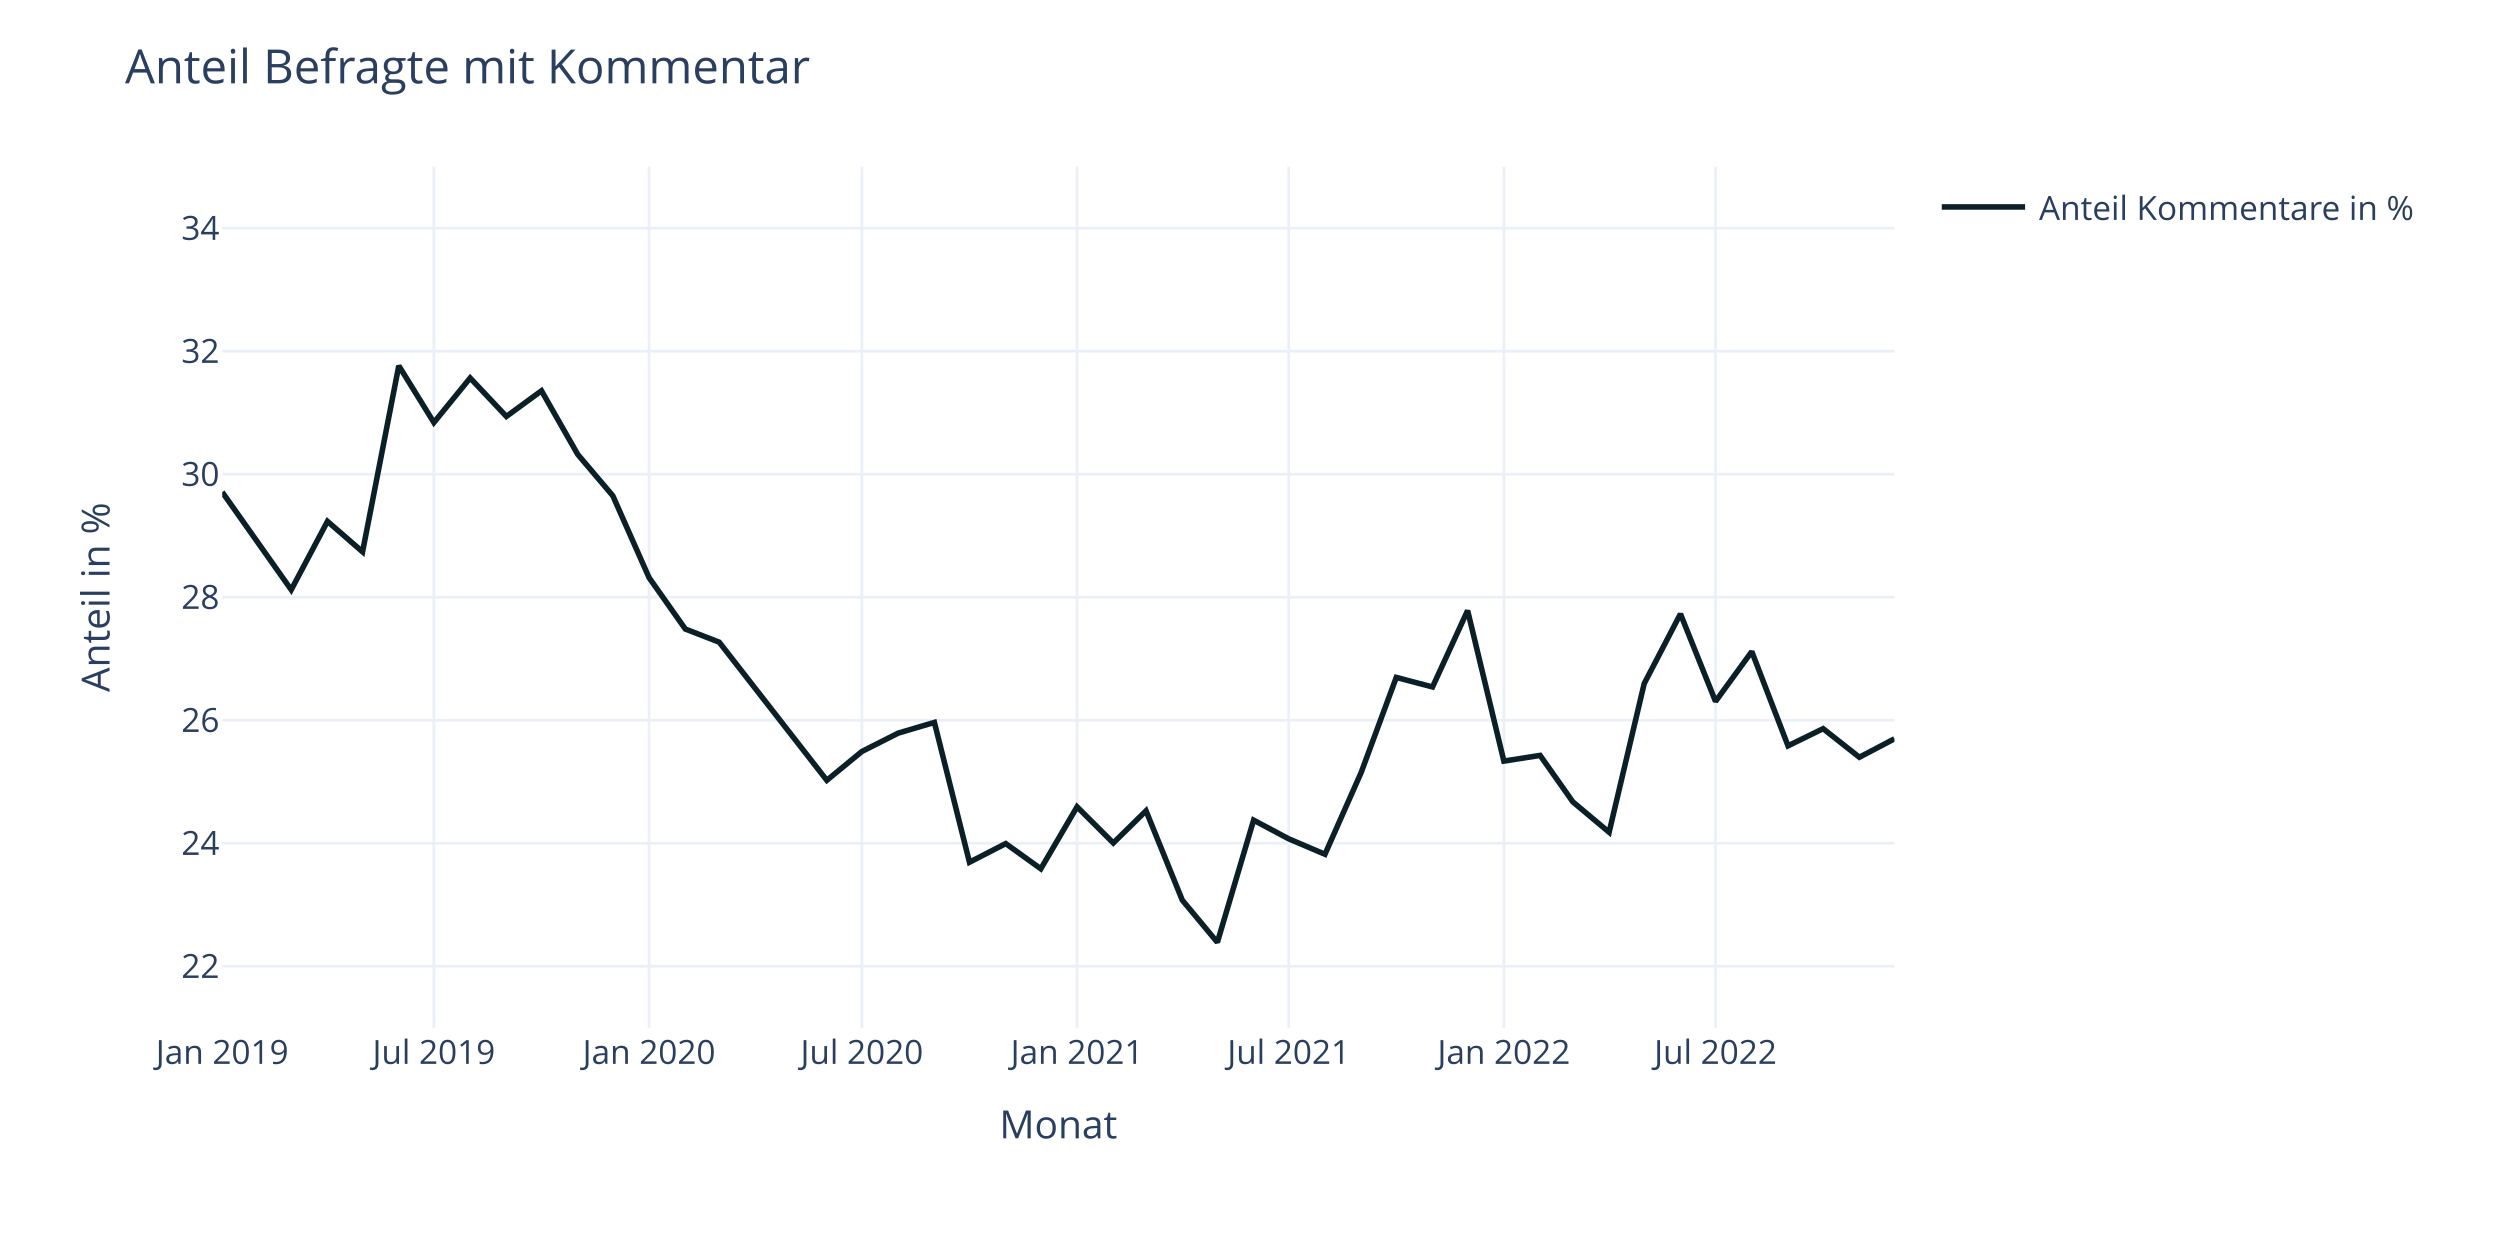
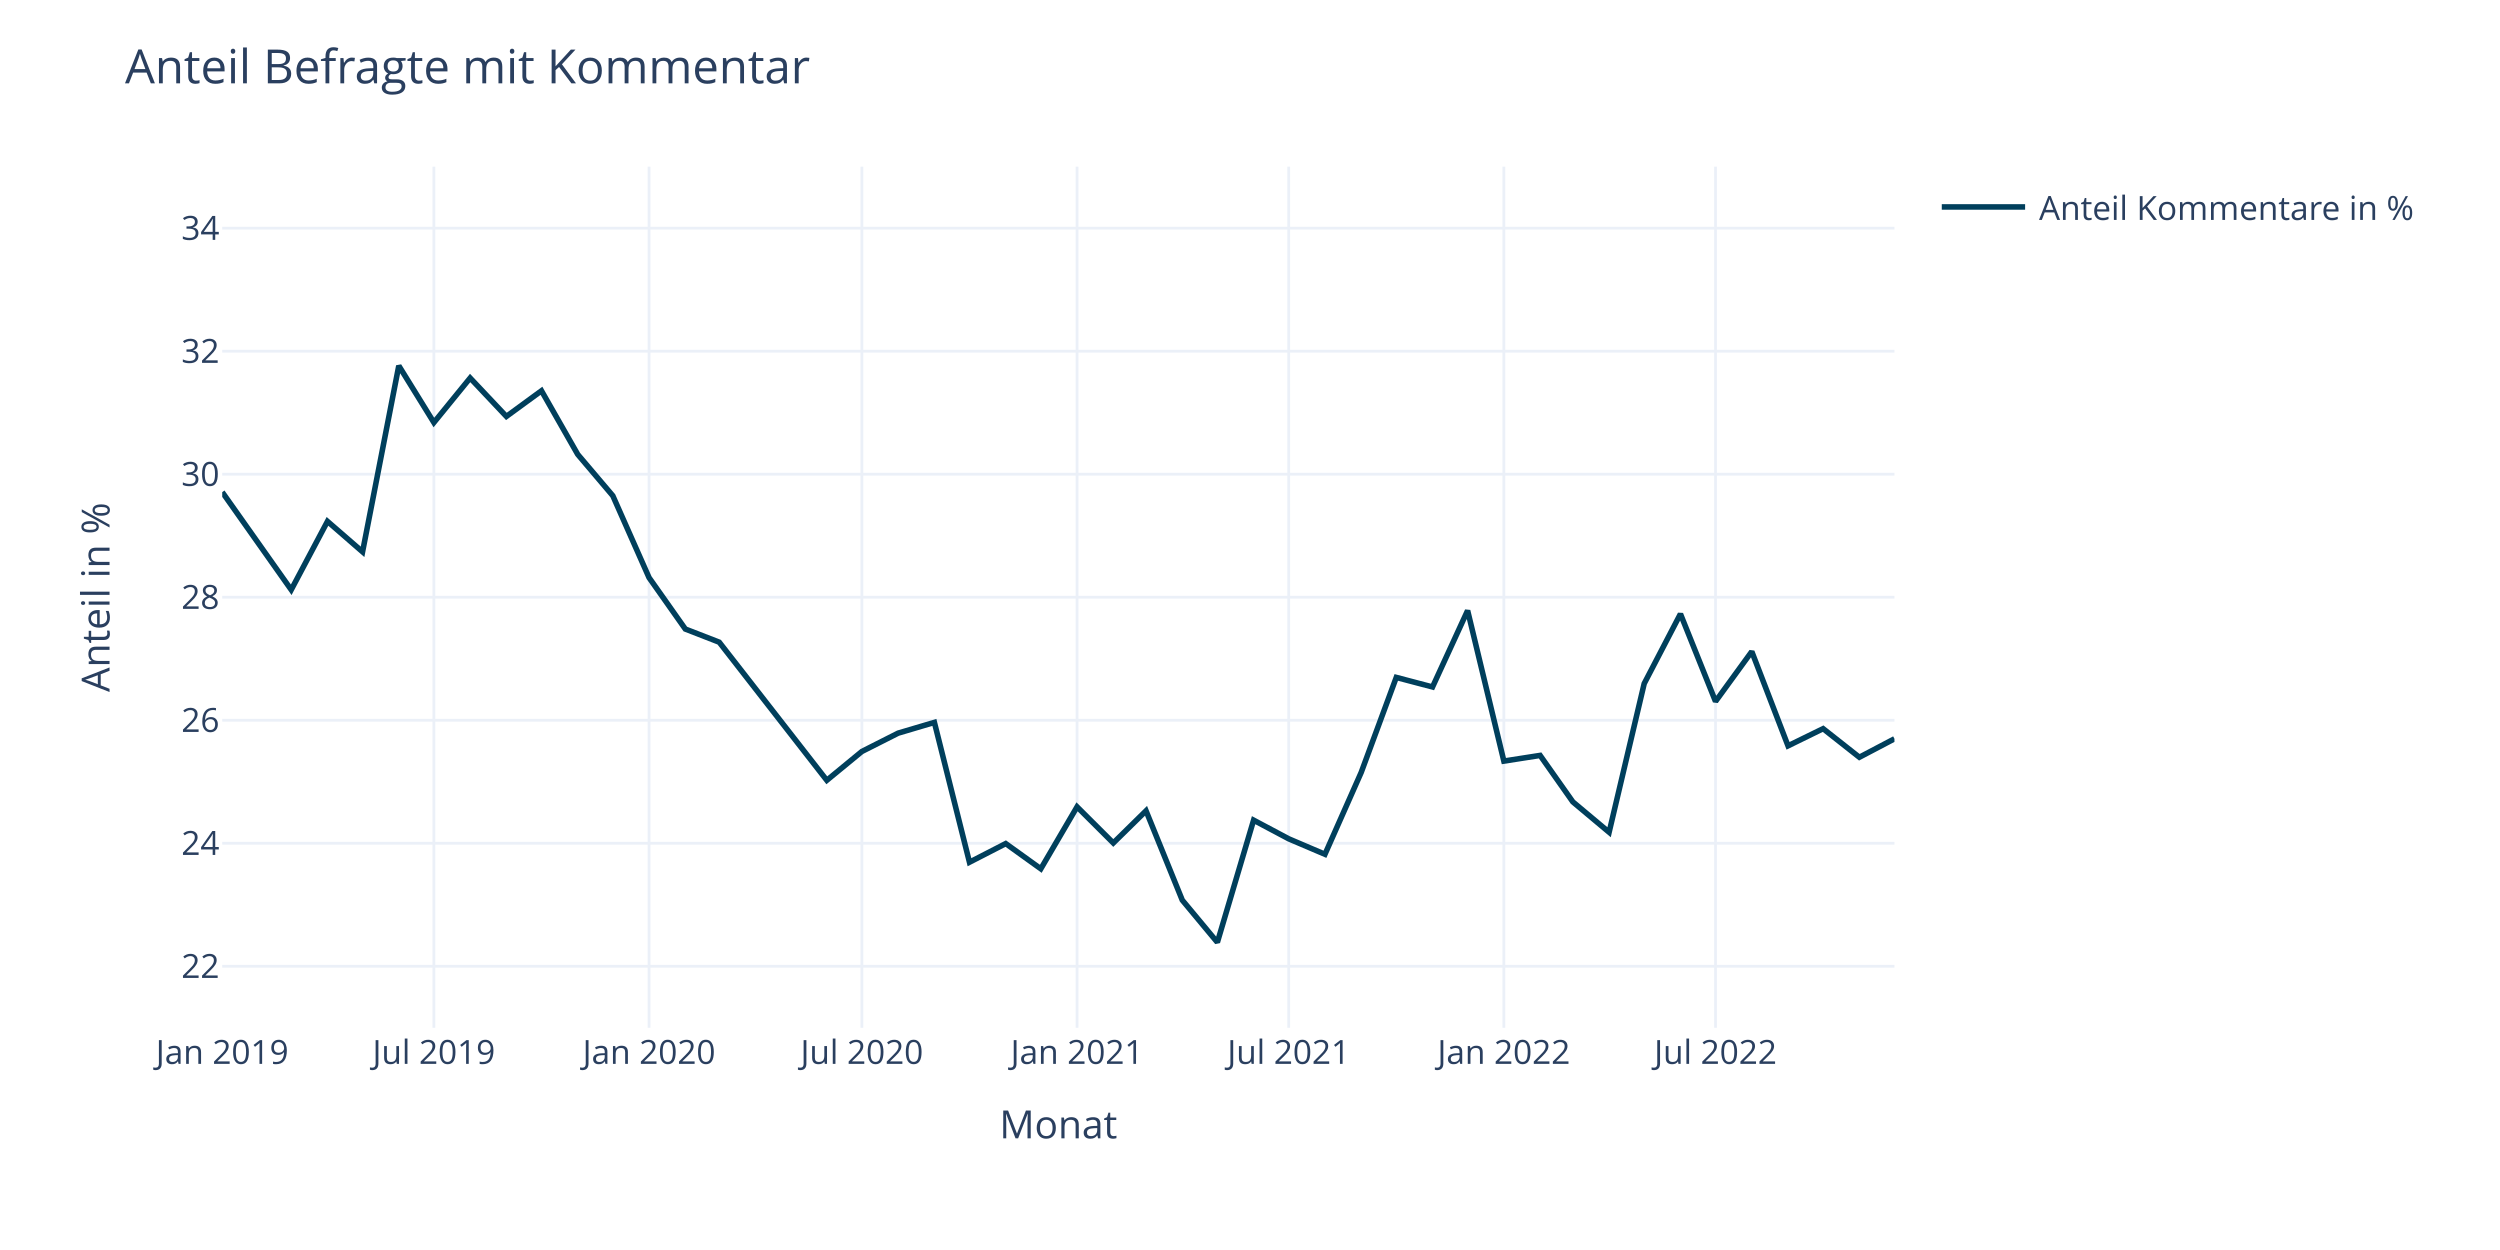
<svg xmlns="http://www.w3.org/2000/svg" class="main-svg" width="900" height="450" style="" viewBox="0 0 900 450">
  <rect x="0" y="0" width="900" height="450" style="fill: rgb(255, 255, 255); fill-opacity: 1;" />
-   <defs id="defs-093149">
+   <defs id="defs-c2dbc7">
    <g class="clips">
-       <clipPath id="clip093149xyplot" class="plotclip">
+       <clipPath id="clipc2dbc7xyplot" class="plotclip">
        <rect width="602" height="310" />
      </clipPath>
-       <clipPath class="axesclip" id="clip093149x">
+       <clipPath class="axesclip" id="clipc2dbc7x">
        <rect x="80" y="0" width="602" height="450" />
      </clipPath>
-       <clipPath class="axesclip" id="clip093149y">
+       <clipPath class="axesclip" id="clipc2dbc7y">
        <rect x="0" y="60" width="900" height="310" />
      </clipPath>
-       <clipPath class="axesclip" id="clip093149xy">
+       <clipPath class="axesclip" id="clipc2dbc7xy">
        <rect x="80" y="60" width="602" height="310" />
      </clipPath>
    </g>
    <g class="gradients" />
    <g class="patterns" />
  </defs>
  <g class="bglayer" />
  <g class="layer-below">
    <g class="imagelayer" />
    <g class="shapelayer" />
  </g>
  <g class="cartesianlayer">
    <g class="subplot xy">
      <g class="layer-subplot">
        <g class="shapelayer" />
        <g class="imagelayer" />
      </g>
      <g class="minor-gridlayer">
        <g class="x" />
        <g class="y" />
      </g>
      <g class="gridlayer">
        <g class="x">
          <path class="xgrid crisp" transform="translate(156.2,0)" d="M0,60v310" style="stroke: rgb(235, 240, 248); stroke-opacity: 1; stroke-width: 1px;" />
          <path class="xgrid crisp" transform="translate(233.66,0)" d="M0,60v310" style="stroke: rgb(235, 240, 248); stroke-opacity: 1; stroke-width: 1px;" />
          <path class="xgrid crisp" transform="translate(310.28,0)" d="M0,60v310" style="stroke: rgb(235, 240, 248); stroke-opacity: 1; stroke-width: 1px;" />
          <path class="xgrid crisp" transform="translate(387.74,0)" d="M0,60v310" style="stroke: rgb(235, 240, 248); stroke-opacity: 1; stroke-width: 1px;" />
          <path class="xgrid crisp" transform="translate(463.93,0)" d="M0,60v310" style="stroke: rgb(235, 240, 248); stroke-opacity: 1; stroke-width: 1px;" />
          <path class="xgrid crisp" transform="translate(541.39,0)" d="M0,60v310" style="stroke: rgb(235, 240, 248); stroke-opacity: 1; stroke-width: 1px;" />
          <path class="xgrid crisp" transform="translate(617.59,0)" d="M0,60v310" style="stroke: rgb(235, 240, 248); stroke-opacity: 1; stroke-width: 1px;" />
        </g>
        <g class="y">
          <path class="ygrid crisp" transform="translate(0,347.86)" d="M80,0h602" style="stroke: rgb(235, 240, 248); stroke-opacity: 1; stroke-width: 1px;" />
          <path class="ygrid crisp" transform="translate(0,303.57)" d="M80,0h602" style="stroke: rgb(235, 240, 248); stroke-opacity: 1; stroke-width: 1px;" />
          <path class="ygrid crisp" transform="translate(0,259.29)" d="M80,0h602" style="stroke: rgb(235, 240, 248); stroke-opacity: 1; stroke-width: 1px;" />
          <path class="ygrid crisp" transform="translate(0,215)" d="M80,0h602" style="stroke: rgb(235, 240, 248); stroke-opacity: 1; stroke-width: 1px;" />
          <path class="ygrid crisp" transform="translate(0,170.71)" d="M80,0h602" style="stroke: rgb(235, 240, 248); stroke-opacity: 1; stroke-width: 1px;" />
          <path class="ygrid crisp" transform="translate(0,126.43)" d="M80,0h602" style="stroke: rgb(235, 240, 248); stroke-opacity: 1; stroke-width: 1px;" />
          <path class="ygrid crisp" transform="translate(0,82.14)" d="M80,0h602" style="stroke: rgb(235, 240, 248); stroke-opacity: 1; stroke-width: 1px;" />
        </g>
      </g>
      <g class="zerolinelayer" />
      <path class="xlines-below" />
      <path class="ylines-below" />
      <g class="overlines-below" />
      <g class="xaxislayer-below" />
      <g class="yaxislayer-below" />
      <g class="overaxes-below" />
-       <g class="plot" transform="translate(80,60)" clip-path="url(#clip093149xyplot)">
+       <g class="plot" transform="translate(80,60)" clip-path="url(#clipc2dbc7xyplot)">
        <g class="scatterlayer mlayer">
-           <g class="trace scatter traceb83b02" style="stroke-miterlimit: 2; opacity: 1;">
+           <g class="trace scatter traceaa7d41" style="stroke-miterlimit: 2; opacity: 1;">
            <g class="fills" />
            <g class="errorbars" />
            <g class="lines">
-               <path class="js-line" d="M0,117.16L24.84,152.32L37.89,127.69L50.52,138.66L63.57,71.68L76.2,92.11L89.25,76.08L102.3,89.91L114.93,80.68L127.98,103.58L140.61,118.47L153.66,147.95L166.71,166.45L178.92,171.19L217.65,220.91L230.28,210.53L243.33,203.93L256.38,200.06L269.01,250.4L282.06,243.69L294.69,252.77L307.74,230.46L320.79,243.47L332.57,231.89L345.62,264.05L358.25,279.24L371.3,235.26L383.93,241.97L396.98,247.54L410.03,218.07L422.66,183.87L435.71,187.31L448.34,159.8L461.39,213.99L474.44,211.95L486.23,228.68L499.28,239.61L511.91,186.09L524.96,161.01L537.59,192.51L550.64,174.56L563.69,208.5L576.32,202.32L589.37,212.61L602,205.97" style="vector-effect: non-scaling-stroke; fill: none; stroke: rgb(11, 31, 38); stroke-opacity: 1; stroke-width: 2px; opacity: 1;" />
+               <path class="js-line" d="M0,117.16L24.84,152.32L37.89,127.69L50.52,138.66L63.57,71.68L76.2,92.11L89.25,76.08L102.3,89.91L114.93,80.68L127.98,103.58L140.61,118.47L153.66,147.95L166.71,166.45L178.92,171.19L217.65,220.91L230.28,210.53L243.33,203.93L256.38,200.06L269.01,250.4L282.06,243.69L294.69,252.77L307.74,230.46L320.79,243.47L332.57,231.89L345.62,264.05L358.25,279.24L371.3,235.26L383.93,241.97L396.98,247.54L410.03,218.07L422.66,183.87L435.71,187.31L448.34,159.8L461.39,213.99L474.44,211.95L486.23,228.68L499.28,239.61L511.91,186.09L524.96,161.01L537.59,192.51L550.64,174.56L563.69,208.5L576.32,202.32L589.37,212.61L602,205.97" style="vector-effect: non-scaling-stroke; fill: none; stroke: rgb(0, 63, 92); stroke-opacity: 1; stroke-width: 2px; opacity: 1;" />
            </g>
            <g class="points" />
            <g class="text" />
          </g>
        </g>
      </g>
      <g class="overplot" />
      <path class="xlines-above crisp" d="M0,0" style="fill: none;" />
      <path class="ylines-above crisp" d="M0,0" style="fill: none;" />
      <g class="overlines-above" />
      <g class="xaxislayer-above">
        <g class="xtick">
          <text text-anchor="middle" x="0" y="383" transform="translate(80,0)" style="font-family: 'Open Sans', verdana, arial, sans-serif; font-size: 12px; fill: rgb(42, 63, 95); fill-opacity: 1; white-space: pre; opacity: 1;">Jan 2019</text>
        </g>
        <g class="xtick">
          <text text-anchor="middle" x="0" y="383" style="font-family: 'Open Sans', verdana, arial, sans-serif; font-size: 12px; fill: rgb(42, 63, 95); fill-opacity: 1; white-space: pre; opacity: 1;" transform="translate(156.2,0)">Jul 2019</text>
        </g>
        <g class="xtick">
          <text text-anchor="middle" x="0" y="383" style="font-family: 'Open Sans', verdana, arial, sans-serif; font-size: 12px; fill: rgb(42, 63, 95); fill-opacity: 1; white-space: pre; opacity: 1;" transform="translate(233.66,0)">Jan 2020</text>
        </g>
        <g class="xtick">
          <text text-anchor="middle" x="0" y="383" style="font-family: 'Open Sans', verdana, arial, sans-serif; font-size: 12px; fill: rgb(42, 63, 95); fill-opacity: 1; white-space: pre; opacity: 1;" transform="translate(310.28,0)">Jul 2020</text>
        </g>
        <g class="xtick">
          <text text-anchor="middle" x="0" y="383" style="font-family: 'Open Sans', verdana, arial, sans-serif; font-size: 12px; fill: rgb(42, 63, 95); fill-opacity: 1; white-space: pre; opacity: 1;" transform="translate(387.74,0)">Jan 2021</text>
        </g>
        <g class="xtick">
          <text text-anchor="middle" x="0" y="383" style="font-family: 'Open Sans', verdana, arial, sans-serif; font-size: 12px; fill: rgb(42, 63, 95); fill-opacity: 1; white-space: pre; opacity: 1;" transform="translate(463.93,0)">Jul 2021</text>
        </g>
        <g class="xtick">
          <text text-anchor="middle" x="0" y="383" style="font-family: 'Open Sans', verdana, arial, sans-serif; font-size: 12px; fill: rgb(42, 63, 95); fill-opacity: 1; white-space: pre; opacity: 1;" transform="translate(541.39,0)">Jan 2022</text>
        </g>
        <g class="xtick">
          <text text-anchor="middle" x="0" y="383" style="font-family: 'Open Sans', verdana, arial, sans-serif; font-size: 12px; fill: rgb(42, 63, 95); fill-opacity: 1; white-space: pre; opacity: 1;" transform="translate(617.59,0)">Jul 2022</text>
        </g>
      </g>
      <g class="yaxislayer-above">
        <g class="ytick">
          <text text-anchor="end" x="79" y="4.2" transform="translate(0,347.86)" style="font-family: 'Open Sans', verdana, arial, sans-serif; font-size: 12px; fill: rgb(42, 63, 95); fill-opacity: 1; white-space: pre; opacity: 1;">22</text>
        </g>
        <g class="ytick">
          <text text-anchor="end" x="79" y="4.2" style="font-family: 'Open Sans', verdana, arial, sans-serif; font-size: 12px; fill: rgb(42, 63, 95); fill-opacity: 1; white-space: pre; opacity: 1;" transform="translate(0,303.57)">24</text>
        </g>
        <g class="ytick">
          <text text-anchor="end" x="79" y="4.2" style="font-family: 'Open Sans', verdana, arial, sans-serif; font-size: 12px; fill: rgb(42, 63, 95); fill-opacity: 1; white-space: pre; opacity: 1;" transform="translate(0,259.29)">26</text>
        </g>
        <g class="ytick">
          <text text-anchor="end" x="79" y="4.2" style="font-family: 'Open Sans', verdana, arial, sans-serif; font-size: 12px; fill: rgb(42, 63, 95); fill-opacity: 1; white-space: pre; opacity: 1;" transform="translate(0,215)">28</text>
        </g>
        <g class="ytick">
          <text text-anchor="end" x="79" y="4.2" style="font-family: 'Open Sans', verdana, arial, sans-serif; font-size: 12px; fill: rgb(42, 63, 95); fill-opacity: 1; white-space: pre; opacity: 1;" transform="translate(0,170.71)">30</text>
        </g>
        <g class="ytick">
          <text text-anchor="end" x="79" y="4.2" style="font-family: 'Open Sans', verdana, arial, sans-serif; font-size: 12px; fill: rgb(42, 63, 95); fill-opacity: 1; white-space: pre; opacity: 1;" transform="translate(0,126.43)">32</text>
        </g>
        <g class="ytick">
          <text text-anchor="end" x="79" y="4.2" style="font-family: 'Open Sans', verdana, arial, sans-serif; font-size: 12px; fill: rgb(42, 63, 95); fill-opacity: 1; white-space: pre; opacity: 1;" transform="translate(0,82.14)">34</text>
        </g>
      </g>
      <g class="overaxes-above" />
    </g>
  </g>
  <g class="polarlayer" />
  <g class="smithlayer" />
  <g class="ternarylayer" />
  <g class="geolayer" />
  <g class="funnelarealayer" />
  <g class="pielayer" />
  <g class="iciclelayer" />
  <g class="treemaplayer" />
  <g class="sunburstlayer" />
  <g class="glimages" />
-   <defs id="topdefs-093149">
+   <defs id="topdefs-c2dbc7">
    <g class="clips" />
-     <clipPath id="legend093149">
+     <clipPath id="legendc2dbc7">
      <rect width="194" height="29" x="0" y="0" />
    </clipPath>
  </defs>
  <g class="layer-above">
    <g class="imagelayer" />
    <g class="shapelayer" />
  </g>
  <g class="infolayer">
    <g class="legend" pointer-events="all" transform="translate(694.04,60)">
-       <rect class="bg" shape-rendering="crispEdges" width="194" height="29" x="0" y="0" style="stroke: rgb(68, 68, 68); stroke-opacity: 1; fill: rgb(255, 255, 255); fill-opacity: 1; stroke-width: 0px;" />
-       <g class="scrollbox" transform="" clip-path="url(#legend093149)">
+       <rect class="bg" shape-rendering="crispEdges" style="stroke: rgb(68, 68, 68); stroke-opacity: 1; fill: rgb(255, 255, 255); fill-opacity: 1; stroke-width: 0px;" width="194" height="29" x="0" y="0" />
+       <g class="scrollbox" transform="" clip-path="url(#legendc2dbc7)">
        <g class="groups">
          <g class="traces" transform="translate(0,14.5)" style="opacity: 1;">
            <text class="legendtext" text-anchor="start" x="40" y="4.68" style="font-family: 'Open Sans', verdana, arial, sans-serif; font-size: 12px; fill: rgb(42, 63, 95); fill-opacity: 1; white-space: pre;">Anteil Kommentare in %</text>
            <g class="layers" style="opacity: 1;">
              <g class="legendfill" />
              <g class="legendlines">
-                 <path class="js-line" d="M5,0h30" style="fill: none; stroke: rgb(11, 31, 38); stroke-opacity: 1; stroke-width: 2px;" />
+                 <path class="js-line" d="M5,0h30" style="fill: none; stroke: rgb(0, 63, 92); stroke-opacity: 1; stroke-width: 2px;" />
              </g>
              <g class="legendsymbols">
                <g class="legendpoints" />
              </g>
            </g>
            <rect class="legendtoggle" x="0" y="-9.5" width="188.609" height="19" style="fill: rgb(0, 0, 0); fill-opacity: 0;" />
          </g>
        </g>
      </g>
-       <rect class="scrollbar" rx="20" ry="3" width="0" height="0" x="0" y="0" style="fill: rgb(128, 139, 164); fill-opacity: 1;" />
+       <rect class="scrollbar" rx="20" ry="3" width="0" height="0" style="fill: rgb(128, 139, 164); fill-opacity: 1;" x="0" y="0" />
    </g>
    <g class="g-gtitle">
      <text class="gtitle" x="45" y="30" text-anchor="start" dy="0em" style="font-family: 'Open Sans', verdana, arial, sans-serif; font-size: 17px; fill: rgb(42, 63, 95); opacity: 1; font-weight: normal; white-space: pre;">Anteil Befragte mit Kommentar</text>
    </g>
    <g class="g-xtitle">
      <text class="xtitle" x="381" y="409.8" text-anchor="middle" style="font-family: 'Open Sans', verdana, arial, sans-serif; font-size: 14px; fill: rgb(42, 63, 95); opacity: 1; font-weight: normal; white-space: pre;">Monat</text>
    </g>
    <g class="g-ytitle">
      <text class="ytitle" transform="rotate(-90,39.43438,215)" x="39.434" y="215" text-anchor="middle" style="font-family: 'Open Sans', verdana, arial, sans-serif; font-size: 14px; fill: rgb(42, 63, 95); opacity: 1; font-weight: normal; white-space: pre;">Anteil in %</text>
    </g>
  </g>
</svg>
